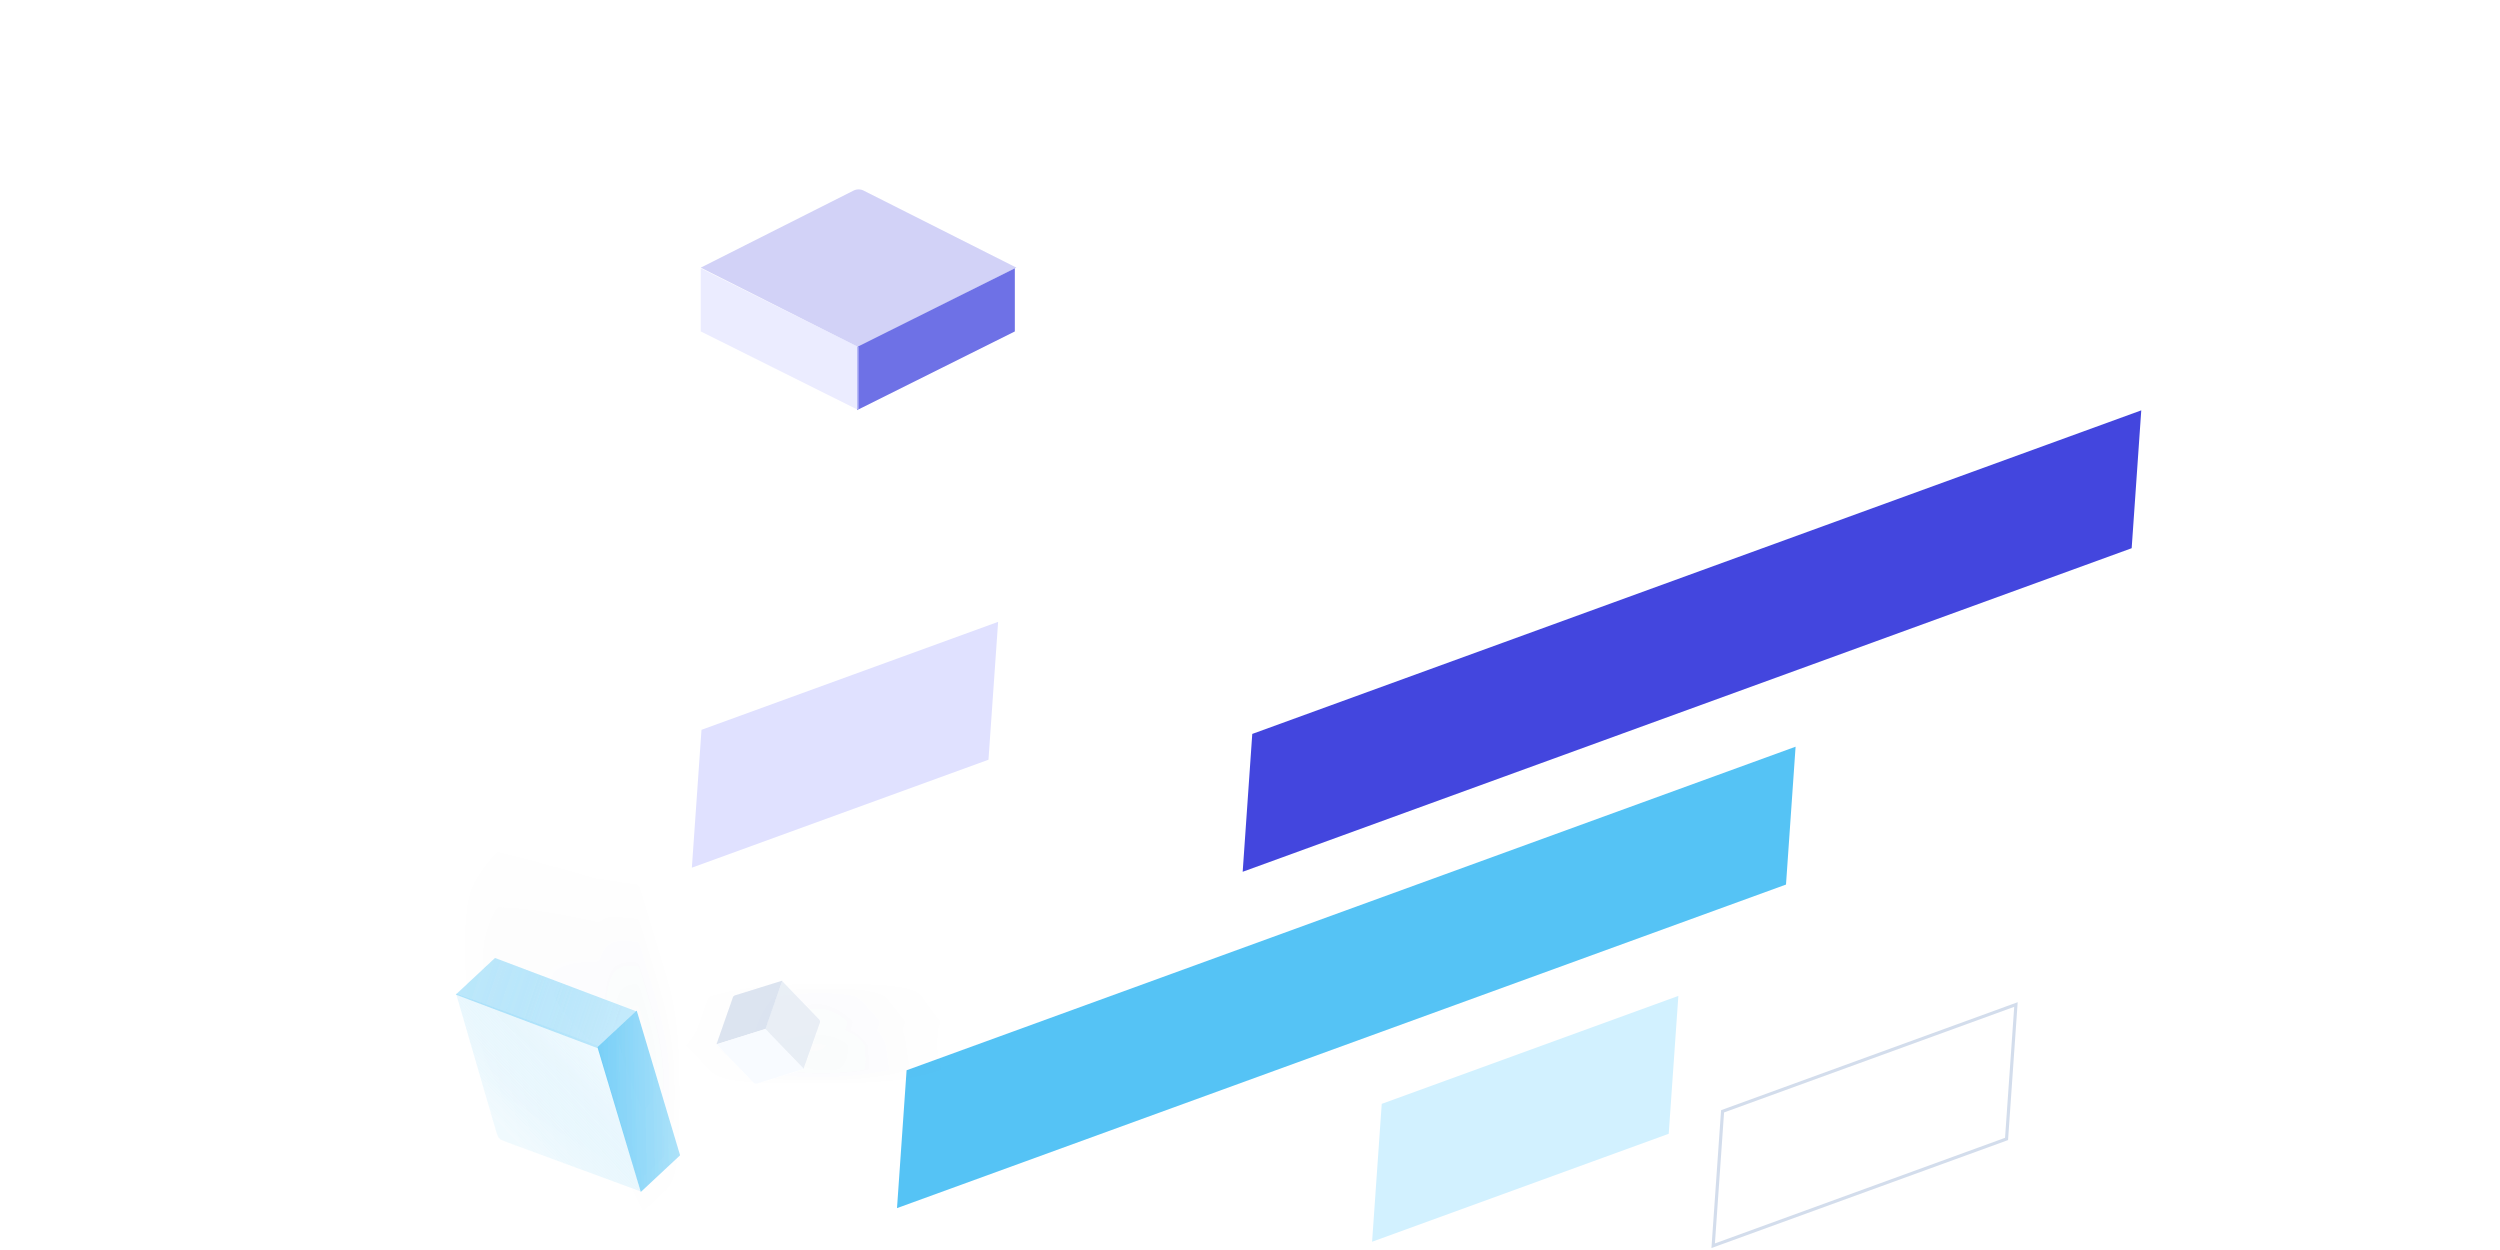
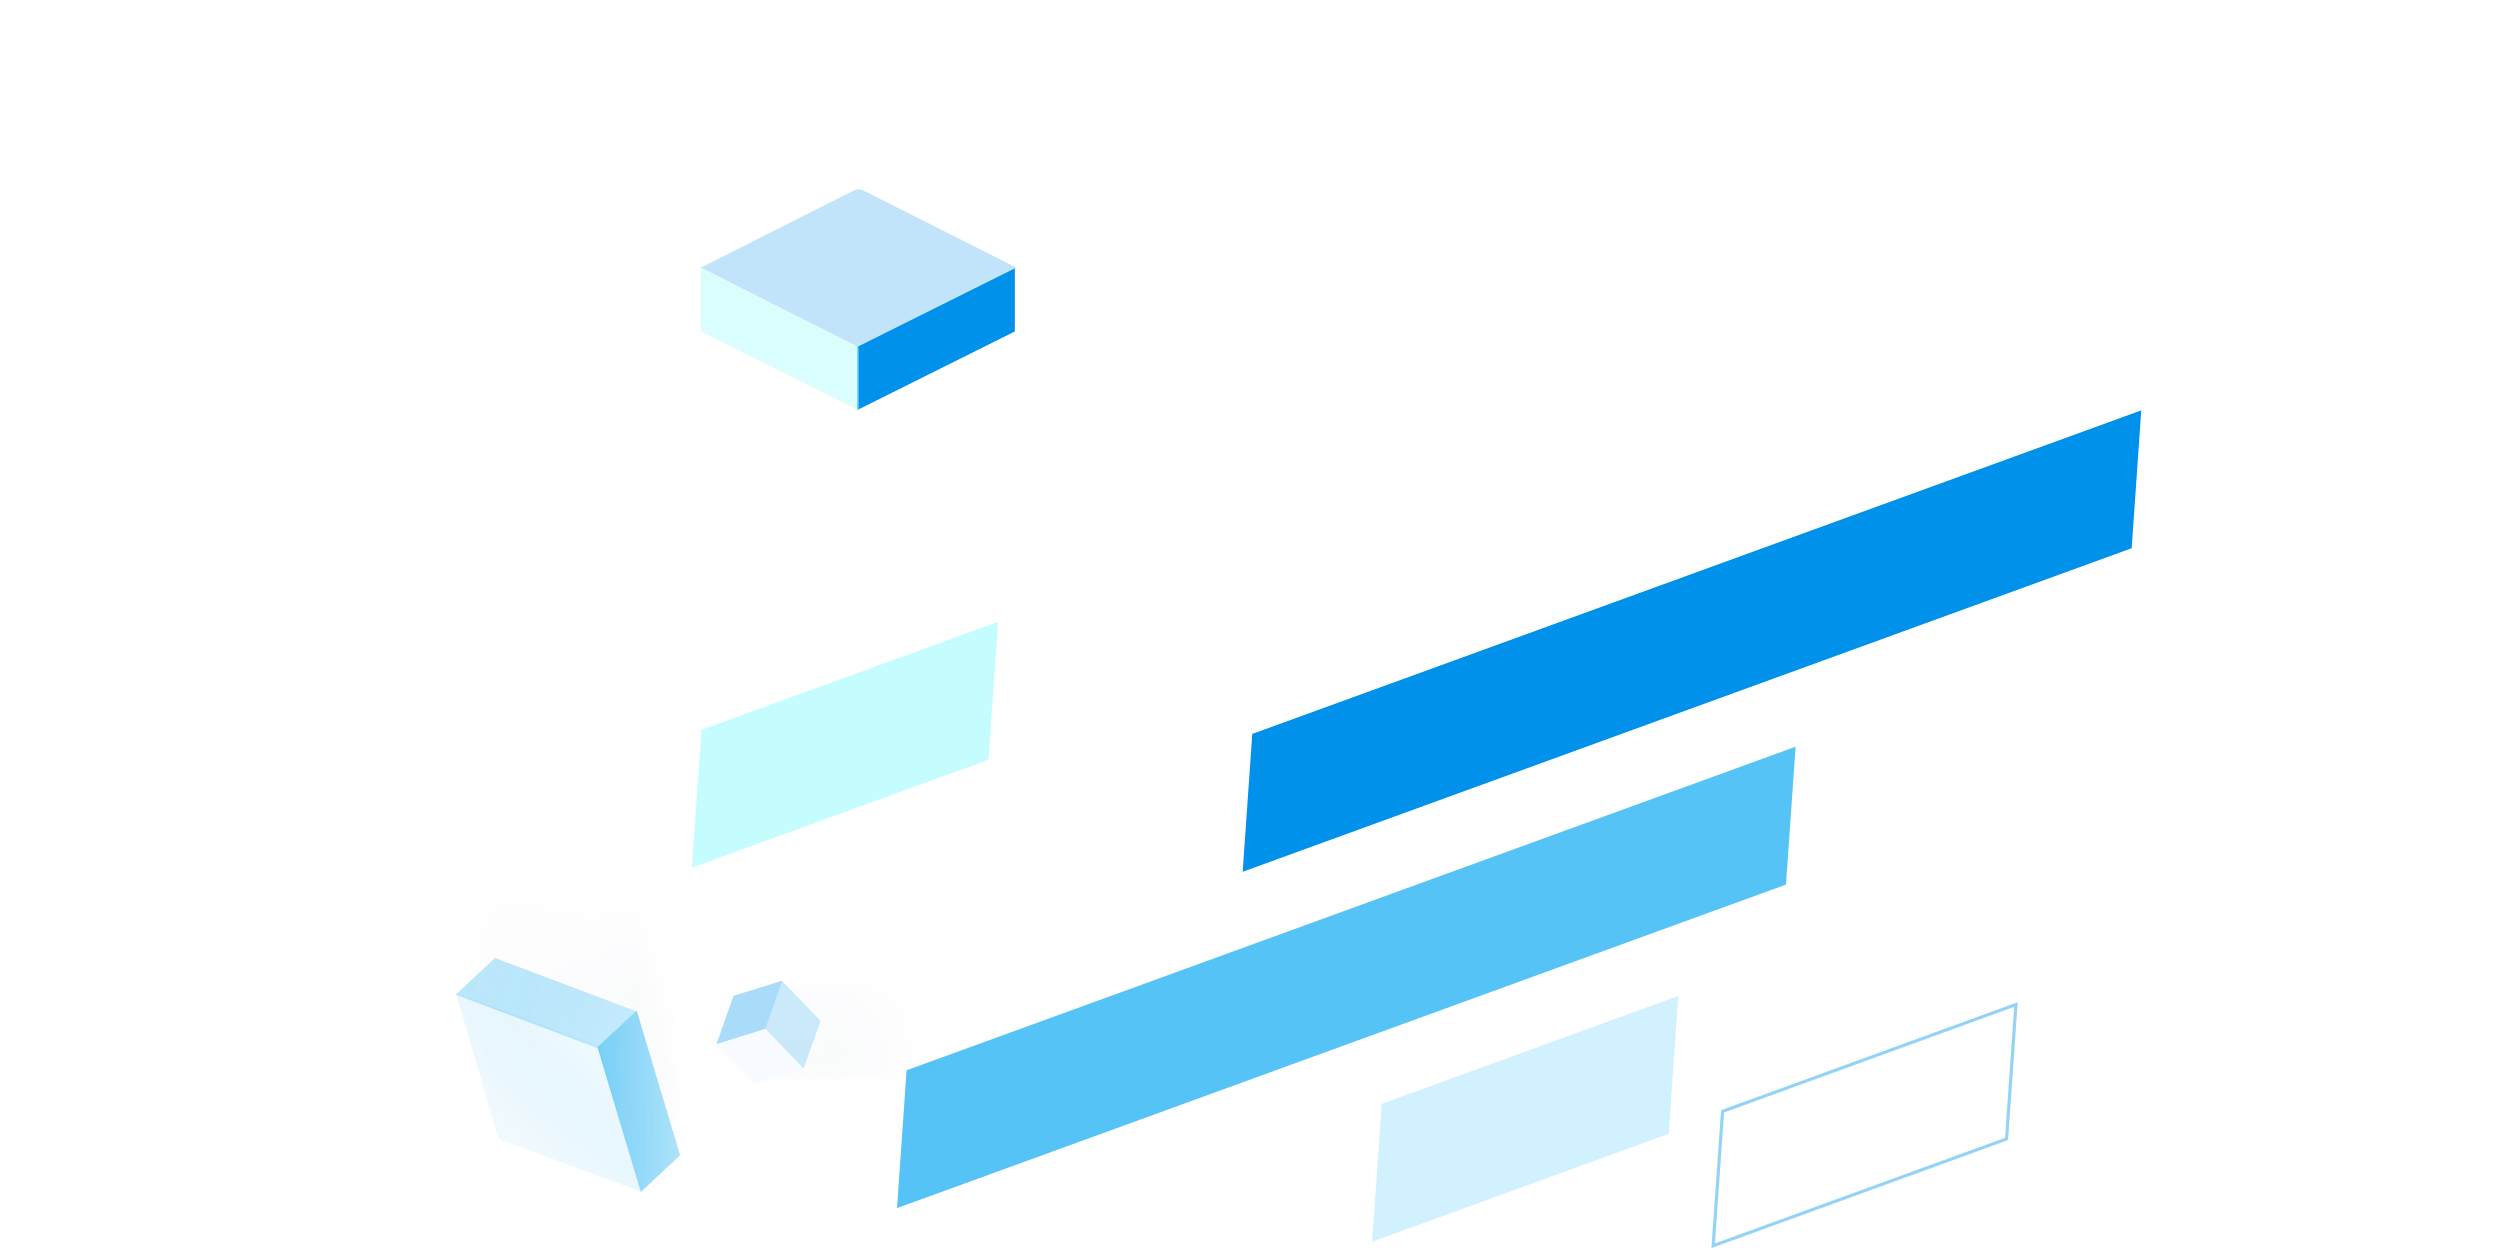
<svg xmlns="http://www.w3.org/2000/svg" width="1584" height="792">
  <defs>
    <linearGradient x1="73.772%" y1="18.374%" x2="19.946%" y2="72.147%" id="a">
-       <stop stop-color="#4346DE" stop-opacity=".24" offset="0%" />
-       <stop stop-color="#4346DE" stop-opacity=".24" offset="100%" />
+       <stop stop-color="#0091ea" stop-opacity=".24" offset="0%" />
+       <stop stop-color="#0091ea" stop-opacity=".24" offset="100%" />
    </linearGradient>
    <filter x="-79.8%" y="-115%" width="259.5%" height="330%" filterUnits="objectBoundingBox" id="b">
      <feOffset dx="24" dy="24" in="SourceAlpha" result="shadowOffsetOuter1" />
      <feGaussianBlur stdDeviation="24" in="shadowOffsetOuter1" result="shadowBlurOuter1" />
      <feColorMatrix values="0 0 0 0 0.094 0 0 0 0 0.137 0 0 0 0 0.204 0 0 0 0.04 0" in="shadowBlurOuter1" result="shadowMatrixOuter1" />
      <feMerge>
        <feMergeNode in="shadowMatrixOuter1" />
        <feMergeNode in="SourceGraphic" />
      </feMerge>
    </filter>
    <linearGradient x1="0%" y1="7.395%" x2="0%" y2="100%" id="c">
      <stop stop-color="#53C0F1" stop-opacity=".24" offset="0%" />
      <stop stop-color="#D2F1FF" offset="100%" />
    </linearGradient>
    <linearGradient x1="100%" y1="27.276%" x2="0%" y2="75.582%" id="d">
      <stop stop-color="#25B2F2" stop-opacity=".64" offset="0%" />
      <stop stop-color="#85D4F8" offset="100%" />
    </linearGradient>
    <linearGradient x1="73.772%" y1="18.374%" x2="19.946%" y2="72.147%" id="e">
      <stop stop-color="#25B2F2" offset="0%" />
      <stop stop-color="#85D4F8" offset="100%" />
    </linearGradient>
    <filter x="-69%" y="-98.6%" width="238%" height="297.1%" filterUnits="objectBoundingBox" id="f">
      <feOffset dx="24" dy="24" in="SourceAlpha" result="shadowOffsetOuter1" />
      <feGaussianBlur stdDeviation="24" in="shadowOffsetOuter1" result="shadowBlurOuter1" />
      <feColorMatrix values="0 0 0 0 0.094 0 0 0 0 0.137 0 0 0 0 0.204 0 0 0 0.04 0" in="shadowBlurOuter1" result="shadowMatrixOuter1" />
      <feMerge>
        <feMergeNode in="shadowMatrixOuter1" />
        <feMergeNode in="SourceGraphic" />
      </feMerge>
    </filter>
    <filter x="-237.9%" y="-215.6%" width="575.9%" height="531.2%" filterUnits="objectBoundingBox" id="g">
      <feOffset dx="24" dy="24" in="SourceAlpha" result="shadowOffsetOuter1" />
      <feGaussianBlur stdDeviation="24" in="shadowOffsetOuter1" result="shadowBlurOuter1" />
      <feColorMatrix values="0 0 0 0 0.094 0 0 0 0 0.137 0 0 0 0 0.204 0 0 0 0.04 0" in="shadowBlurOuter1" result="shadowMatrixOuter1" />
      <feMerge>
        <feMergeNode in="shadowMatrixOuter1" />
        <feMergeNode in="SourceGraphic" />
      </feMerge>
    </filter>
  </defs>
  <g fill="none" fill-rule="evenodd">
    <path fill="#D2F1FF" d="M875.47 699.404l-6.108 87.358 187.937-68.404 6.11-87.358z" />
    <path fill="#55C3F5" d="M574.419 678.118l-6.076 87.346 563.268-205.013 6.075-87.345z" />
-     <path d="M1091.422 704.122l-5.955 85.173 185.88-67.655 5.957-85.174-185.882 67.656z" stroke="#D3DDEC" stroke-width="2" />
-     <path fill="#4346DE" d="M793.437 465.013l-6.075 87.345 563.268-205.013 6.075-87.345z" />
-     <path fill="#E0E1FF" d="M444.47 462.404l-6.108 87.358 187.937-68.404L632.41 394z" />
+     <path d="M1091.422 704.122l-5.955 85.173 185.88-67.655 5.957-85.174-185.882 67.656z" stroke="#93d3f6" stroke-width="2" />
+     <path fill="#0091ea" d="M793.437 465.013l-6.075 87.345 563.268-205.013 6.075-87.345z" />
+     <path fill="#c5fdfe" d="M444.47 462.404l-6.108 87.358 187.937-68.404L632.41 394z" />
    <path d="M544 220l100-50.426-96.807-48.812a7.087 7.087 0 0 0-6.393 0L444 169.574 544 220z" fill="url(#a)" fill-rule="nonzero" />
-     <path d="M643 210l-100 49.875v-40L643 170v40z" fill="#6E71E6" fill-rule="nonzero" />
-     <path d="M544 259.875L444 210v-40l100 49.875v40z" fill="#E0E1FF" fill-rule="nonzero" opacity=".64" />
+     <path d="M643 210l-100 49.875v-40L643 170v40z" fill="#0091ea" fill-rule="nonzero" />
+     <path d="M544 259.875L444 210v-40l100 49.875v40z" fill="#c5fdfe" fill-rule="nonzero" opacity=".64" />
    <g filter="url(#b)" transform="rotate(-133 358.236 311.158)" fill-rule="nonzero">
      <path d="M86.954 86.716l85.792-43.307L89.693 1.49a6.074 6.074 0 0 0-5.485 0L1.161 43.408l85.793 43.307z" fill-opacity=".32" fill="url(#c)" />
      <path d="M172.309 76.796l-85.793 42.437V85.199l85.793-42.437v34.034z" fill-opacity=".48" fill="url(#d)" />
      <path d="M86.679 119.729L.887 77.293V43.258l85.792 42.437v34.034z" fill-opacity=".64" fill="url(#e)" />
    </g>
    <g filter="url(#g)" transform="rotate(-44 1028 -223.824)" fill-rule="nonzero">
-       <path d="M29 28.943l29-14.595L29.926.22a2.059 2.059 0 0 0-1.854 0L0 14.348l29 14.595z" fill-opacity=".8" fill="#D3DDEC" />
-       <path d="M48.656 54.035L28.71 63.964V28.907l29-14.435v33.783c0 .781-.443 1.495-1.145 1.843l-7.91 3.937z" fill-opacity=".48" fill="#D3DDEC" />
+       <path d="M29 28.943l29-14.595L29.926.22a2.059 2.059 0 0 0-1.854 0L0 14.348l29 14.595z" fill-opacity=".8" fill="#93d3f6" />
+       <path d="M48.656 54.035L28.71 63.964V28.907l29-14.435v33.783c0 .781-.443 1.495-1.145 1.843l-7.91 3.937z" fill-opacity=".48" fill="#93d3f6" />
      <path d="M29 63.964l-27.925-13.9A2.063 2.063 0 0 1 0 48.254V14.473l29 14.435v35.057z" fill="#F8FBFF" />
    </g>
  </g>
</svg>
